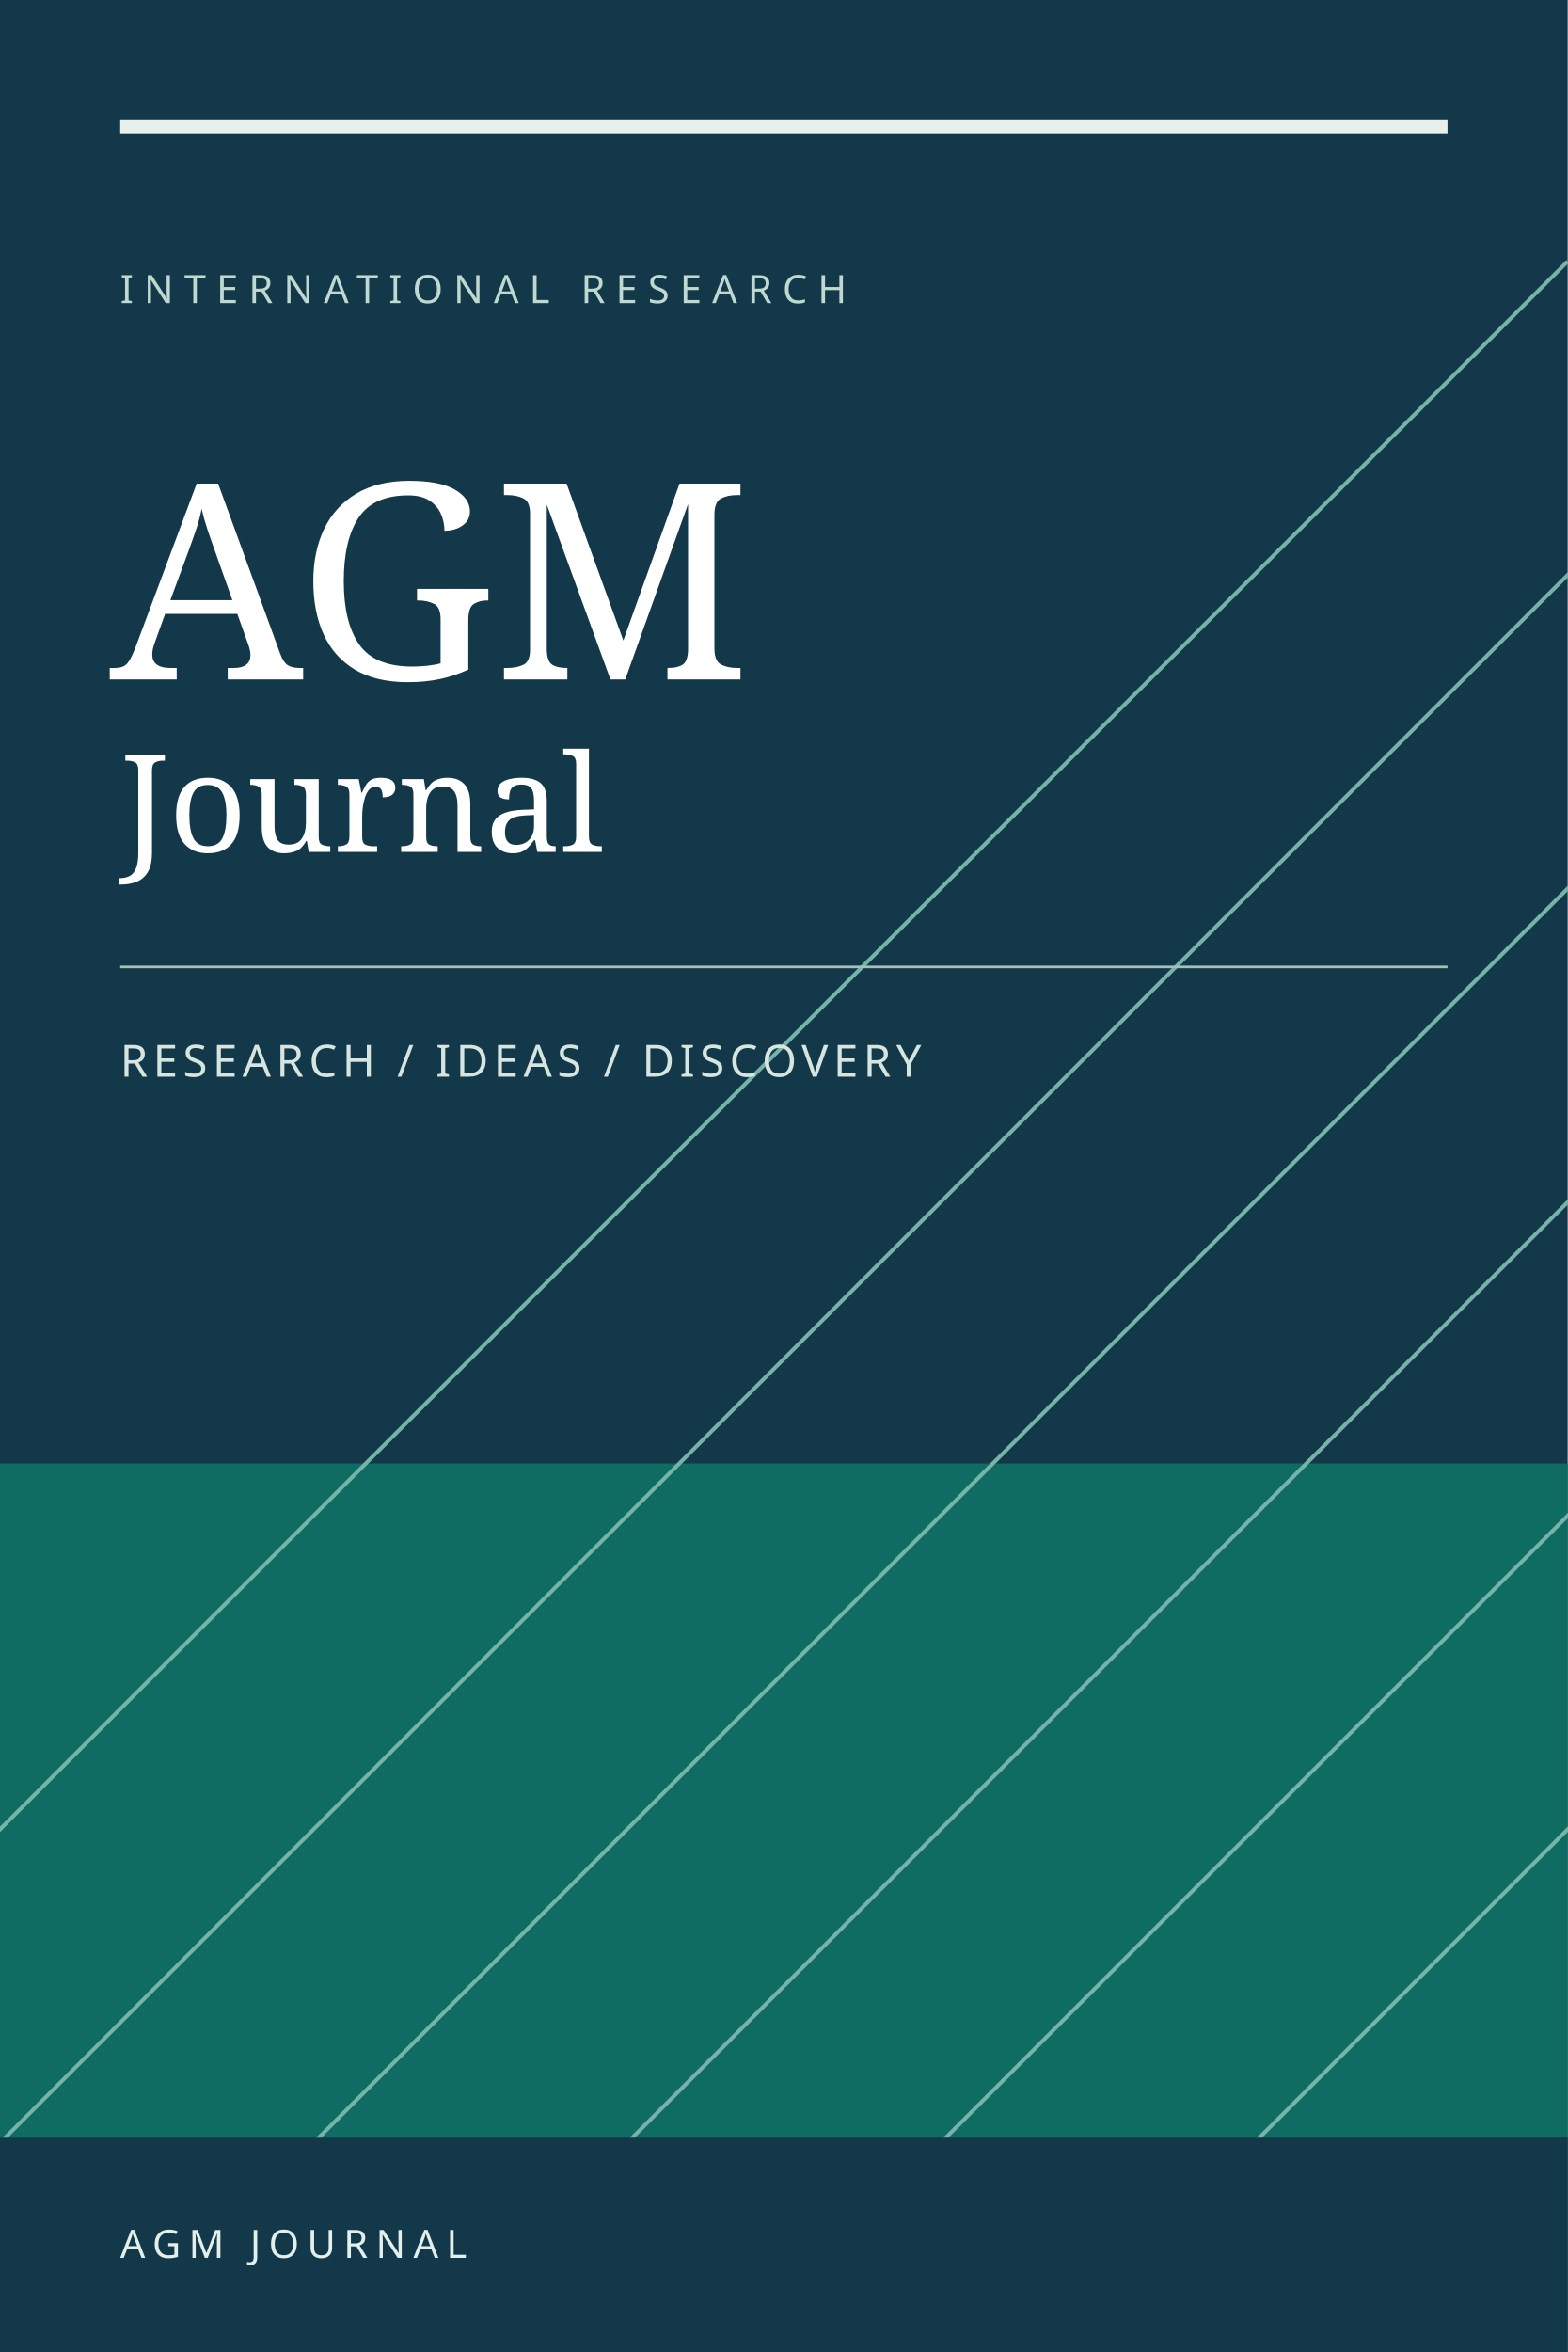
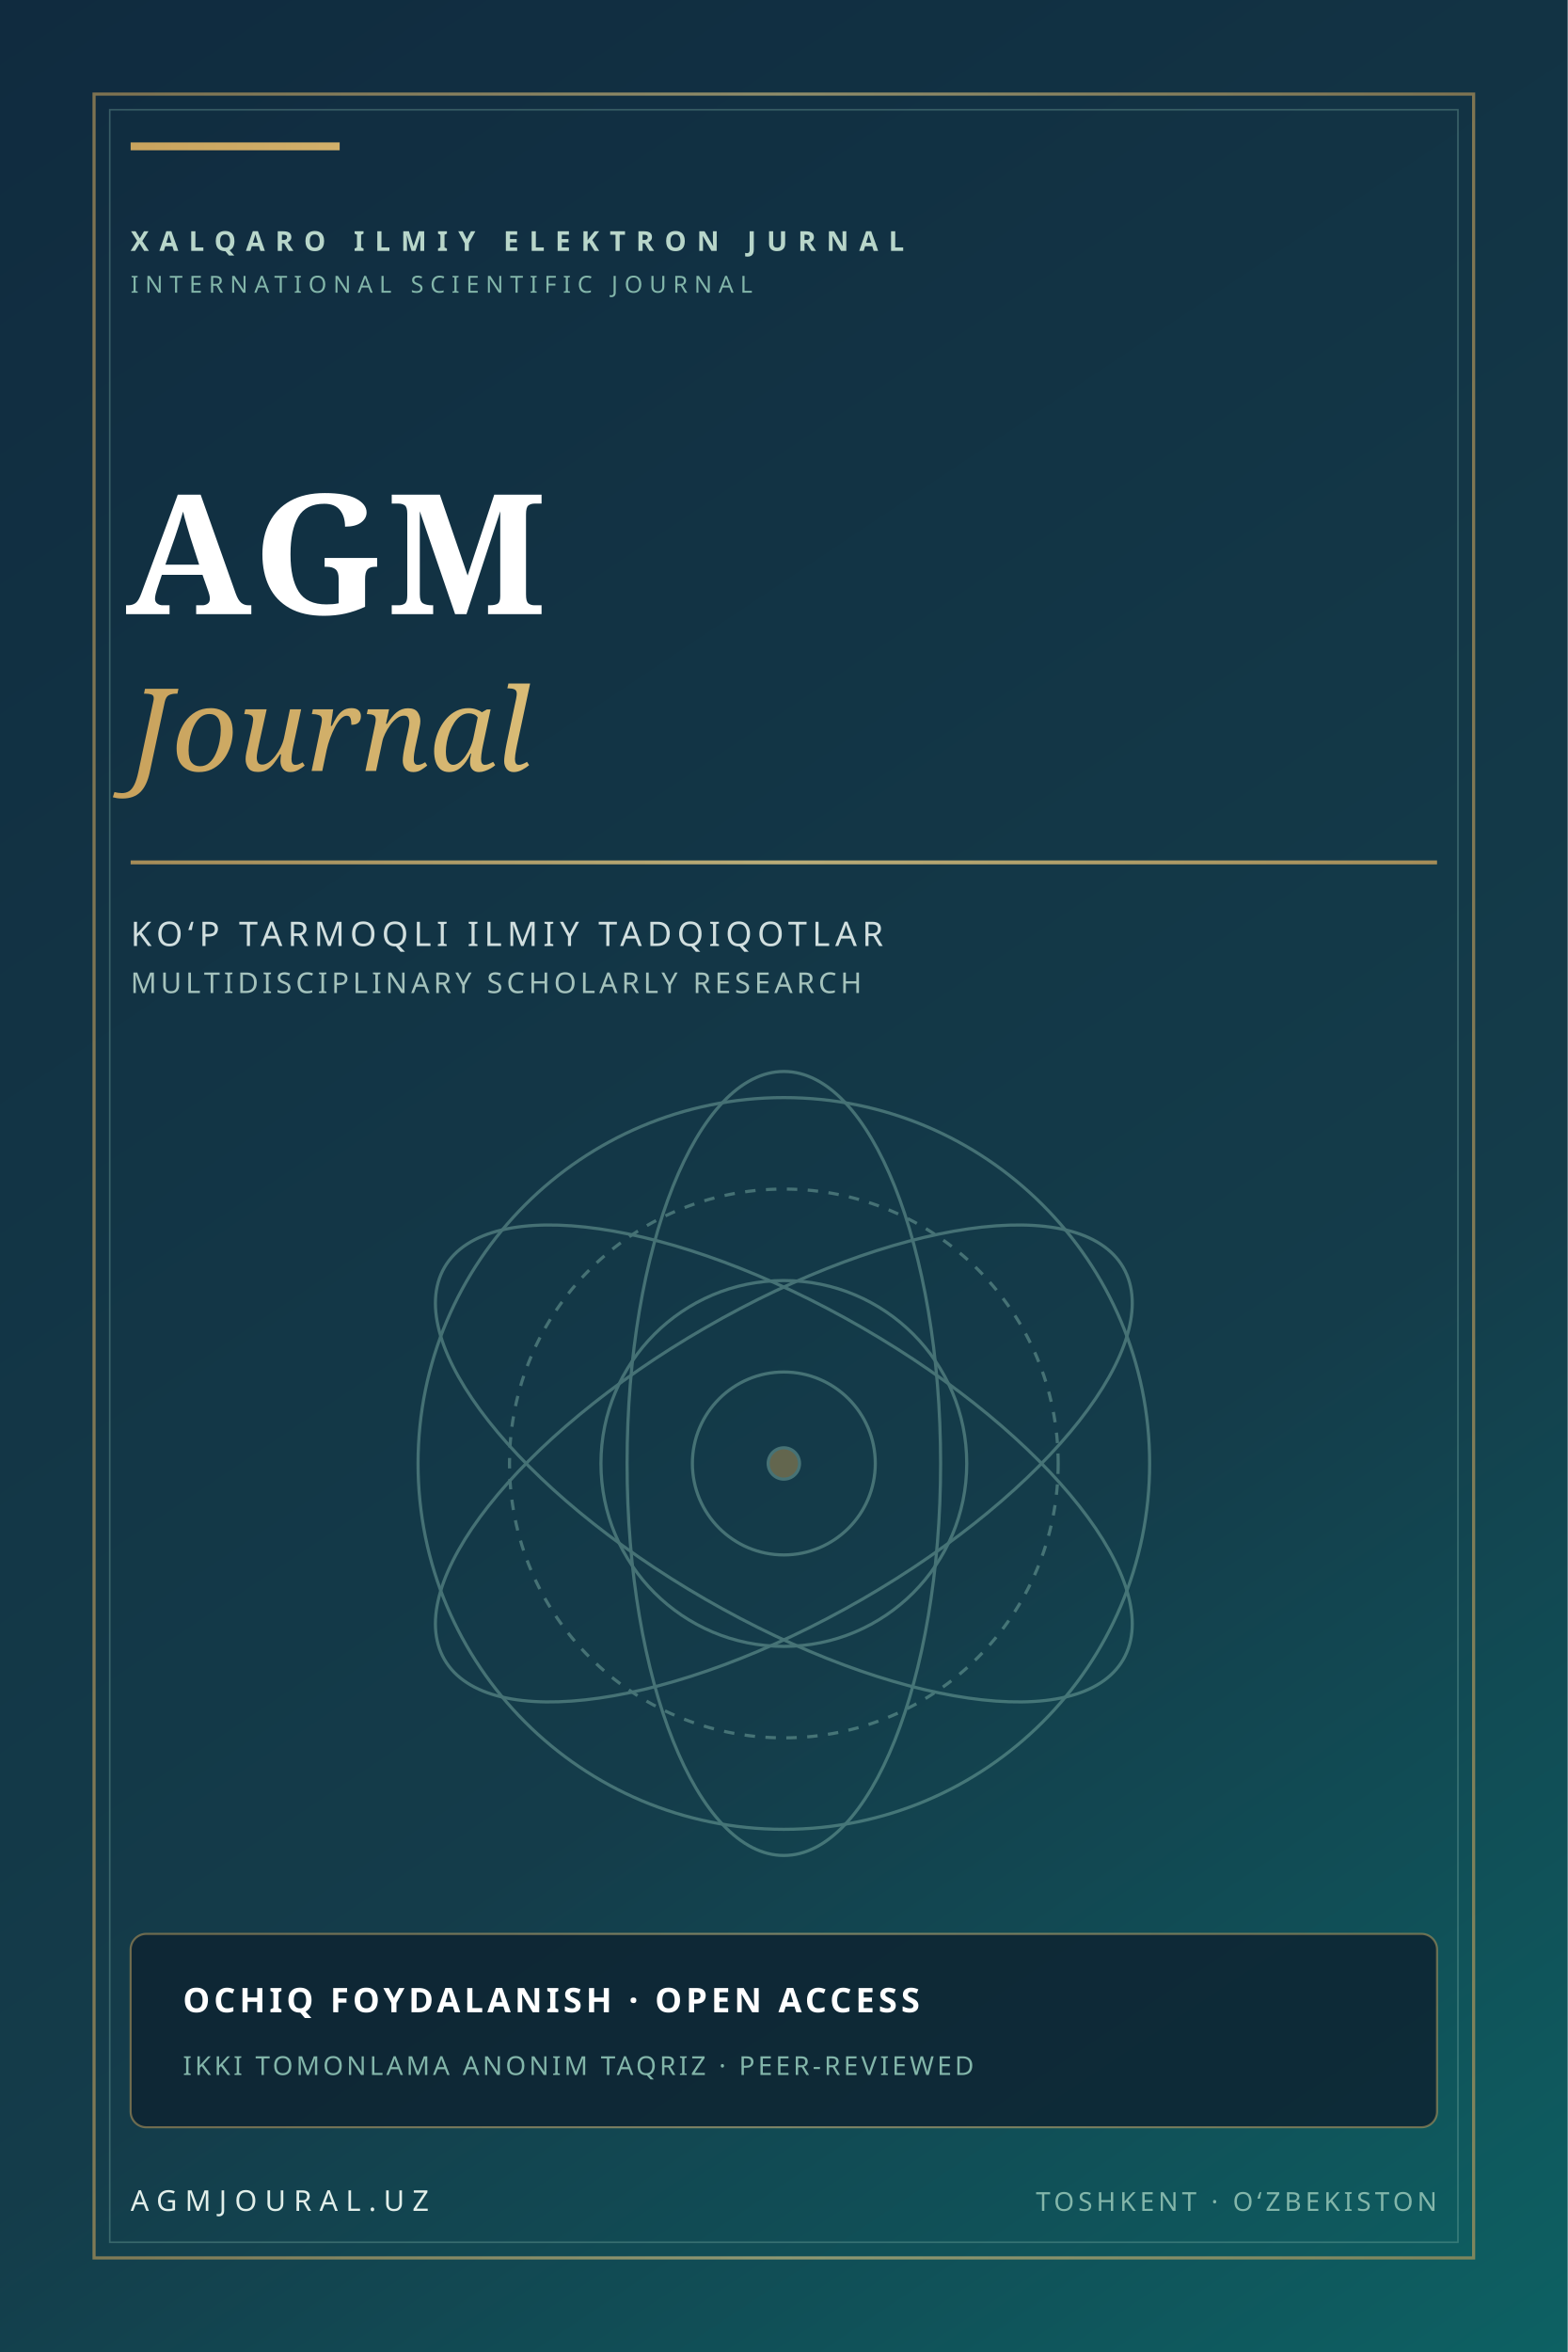
- <svg xmlns="http://www.w3.org/2000/svg" viewBox="0 0 600 900" fill="none">
-   <path fill="#133849" d="M0 0h600v900H0z" />
-   <path fill="#0e6c63" d="M0 560h600v340H0z" />
-   <path stroke="#76b3a8" stroke-width="1.5" d="M-160 860 600 100M-100 920 660 160M-40 980 720 220M20 1040 780 280M80 1100 840 340M140 1160 900 400" />
-   <path fill="#e9efeb" d="M46 46h508v5H46z" />
-   <text x="46" y="116" fill="#bfd9d0" font-family="sans-serif" font-size="15" letter-spacing="4">INTERNATIONAL RESEARCH</text>
-   <text x="42" y="260" fill="#fff" font-family="Georgia,serif" font-size="105">AGM</text>
-   <text x="46" y="326" fill="#fff" font-family="Georgia,serif" font-size="52">Journal</text>
-   <path stroke="#a2c1ba" d="M46 370h508" />
-   <text x="46" y="412" fill="#d6e5df" font-family="sans-serif" font-size="17" letter-spacing="2">RESEARCH / IDEAS / DISCOVERY</text>
-   <path fill="#133849" d="M0 818h600v82H0z" />
-   <text x="46" y="864" fill="#e2efea" font-family="sans-serif" font-size="15" letter-spacing="3">AGM JOURNAL</text>
+ <svg xmlns="http://www.w3.org/2000/svg" viewBox="0 0 600 900" width="600" height="900" fill="none">
+   <defs>
+     <linearGradient id="bg" x1="0" y1="0" x2="600" y2="900" gradientUnits="userSpaceOnUse">
+       <stop offset="0%" stop-color="#102b3f" />
+       <stop offset="65%" stop-color="#143c4a" />
+       <stop offset="100%" stop-color="#0d6163" />
+     </linearGradient>
+     <linearGradient id="gold" x1="0" y1="0" x2="600" y2="0" gradientUnits="userSpaceOnUse">
+       <stop offset="0%" stop-color="#c49b55" />
+       <stop offset="50%" stop-color="#e3cb86" />
+       <stop offset="100%" stop-color="#c49b55" />
+     </linearGradient>
+   </defs>
+   <rect width="600" height="900" fill="url(#bg)" />
+   <rect x="36" y="36" width="528" height="828" stroke="url(#gold)" stroke-width="1.2" fill="none" opacity="0.6" />
+   <rect x="42" y="42" width="516" height="816" stroke="#83b6aa" stroke-width="0.6" fill="none" opacity="0.35" />
+   <path d="M50 56h80" stroke="url(#gold)" stroke-width="3" />
+   <text x="50" y="96" fill="#b8d6ca" font-family="sans-serif" font-size="10.5" font-weight="700" letter-spacing="4">XALQARO ILMIY ELEKTRON JURNAL</text>
+   <text x="50" y="112" fill="#83b6aa" font-family="sans-serif" font-size="9" letter-spacing="2.5">INTERNATIONAL SCIENTIFIC JOURNAL</text>
+   <text x="48" y="235" fill="#ffffff" font-family="Georgia,serif" font-size="64" font-weight="700" letter-spacing="2">AGM</text>
+   <text x="50" y="295" fill="url(#gold)" font-family="Georgia,serif" font-size="44" font-style="italic">Journal</text>
+   <line x1="50" y1="330" x2="550" y2="330" stroke="url(#gold)" stroke-width="1.5" opacity="0.8" />
+   <text x="50" y="362" fill="#d1dfdf" font-family="sans-serif" font-size="13" letter-spacing="2">KO‘P TARMOQLI ILMIY TADQIQOTLAR</text>
+   <text x="50" y="380" fill="#a4c2bc" font-family="sans-serif" font-size="11" letter-spacing="1.5">MULTIDISCIPLINARY SCHOLARLY RESEARCH</text>
+   <g transform="translate(300, 560)" opacity="0.45" stroke="#83b6aa" fill="none" stroke-width="1.2">
+     <circle r="140" />
+     <circle r="105" stroke-dasharray="4 4" />
+     <circle r="70" />
+     <circle r="35" />
+     <ellipse rx="150" ry="60" transform="rotate(30)" />
+     <ellipse rx="150" ry="60" transform="rotate(-30)" />
+     <ellipse rx="150" ry="60" transform="rotate(90)" />
+     <circle r="6" fill="#c49b55" />
+   </g>
+   <rect x="50" y="740" width="500" height="74" fill="#0d2331" rx="6" opacity="0.85" />
+   <rect x="50" y="740" width="500" height="74" stroke="url(#gold)" stroke-width="0.8" rx="6" fill="none" opacity="0.5" />
+   <text x="70" y="770" fill="#ffffff" font-family="sans-serif" font-size="13" font-weight="700" letter-spacing="1.5">OCHIQ FOYDALANISH  ·  OPEN ACCESS</text>
+   <text x="70" y="794" fill="#83b6aa" font-family="sans-serif" font-size="10" letter-spacing="1.2">IKKI TOMONLAMA ANONIM TAQRIZ  ·  PEER-REVIEWED</text>
+   <text x="50" y="846" fill="#e2efea" font-family="sans-serif" font-size="11" letter-spacing="3">AGMJOURAL.UZ</text>
+   <text x="550" y="846" fill="#83b6aa" font-family="sans-serif" font-size="10" text-anchor="end" letter-spacing="1.5">TOSHKENT  ·  O‘ZBEKISTON</text>
</svg>
